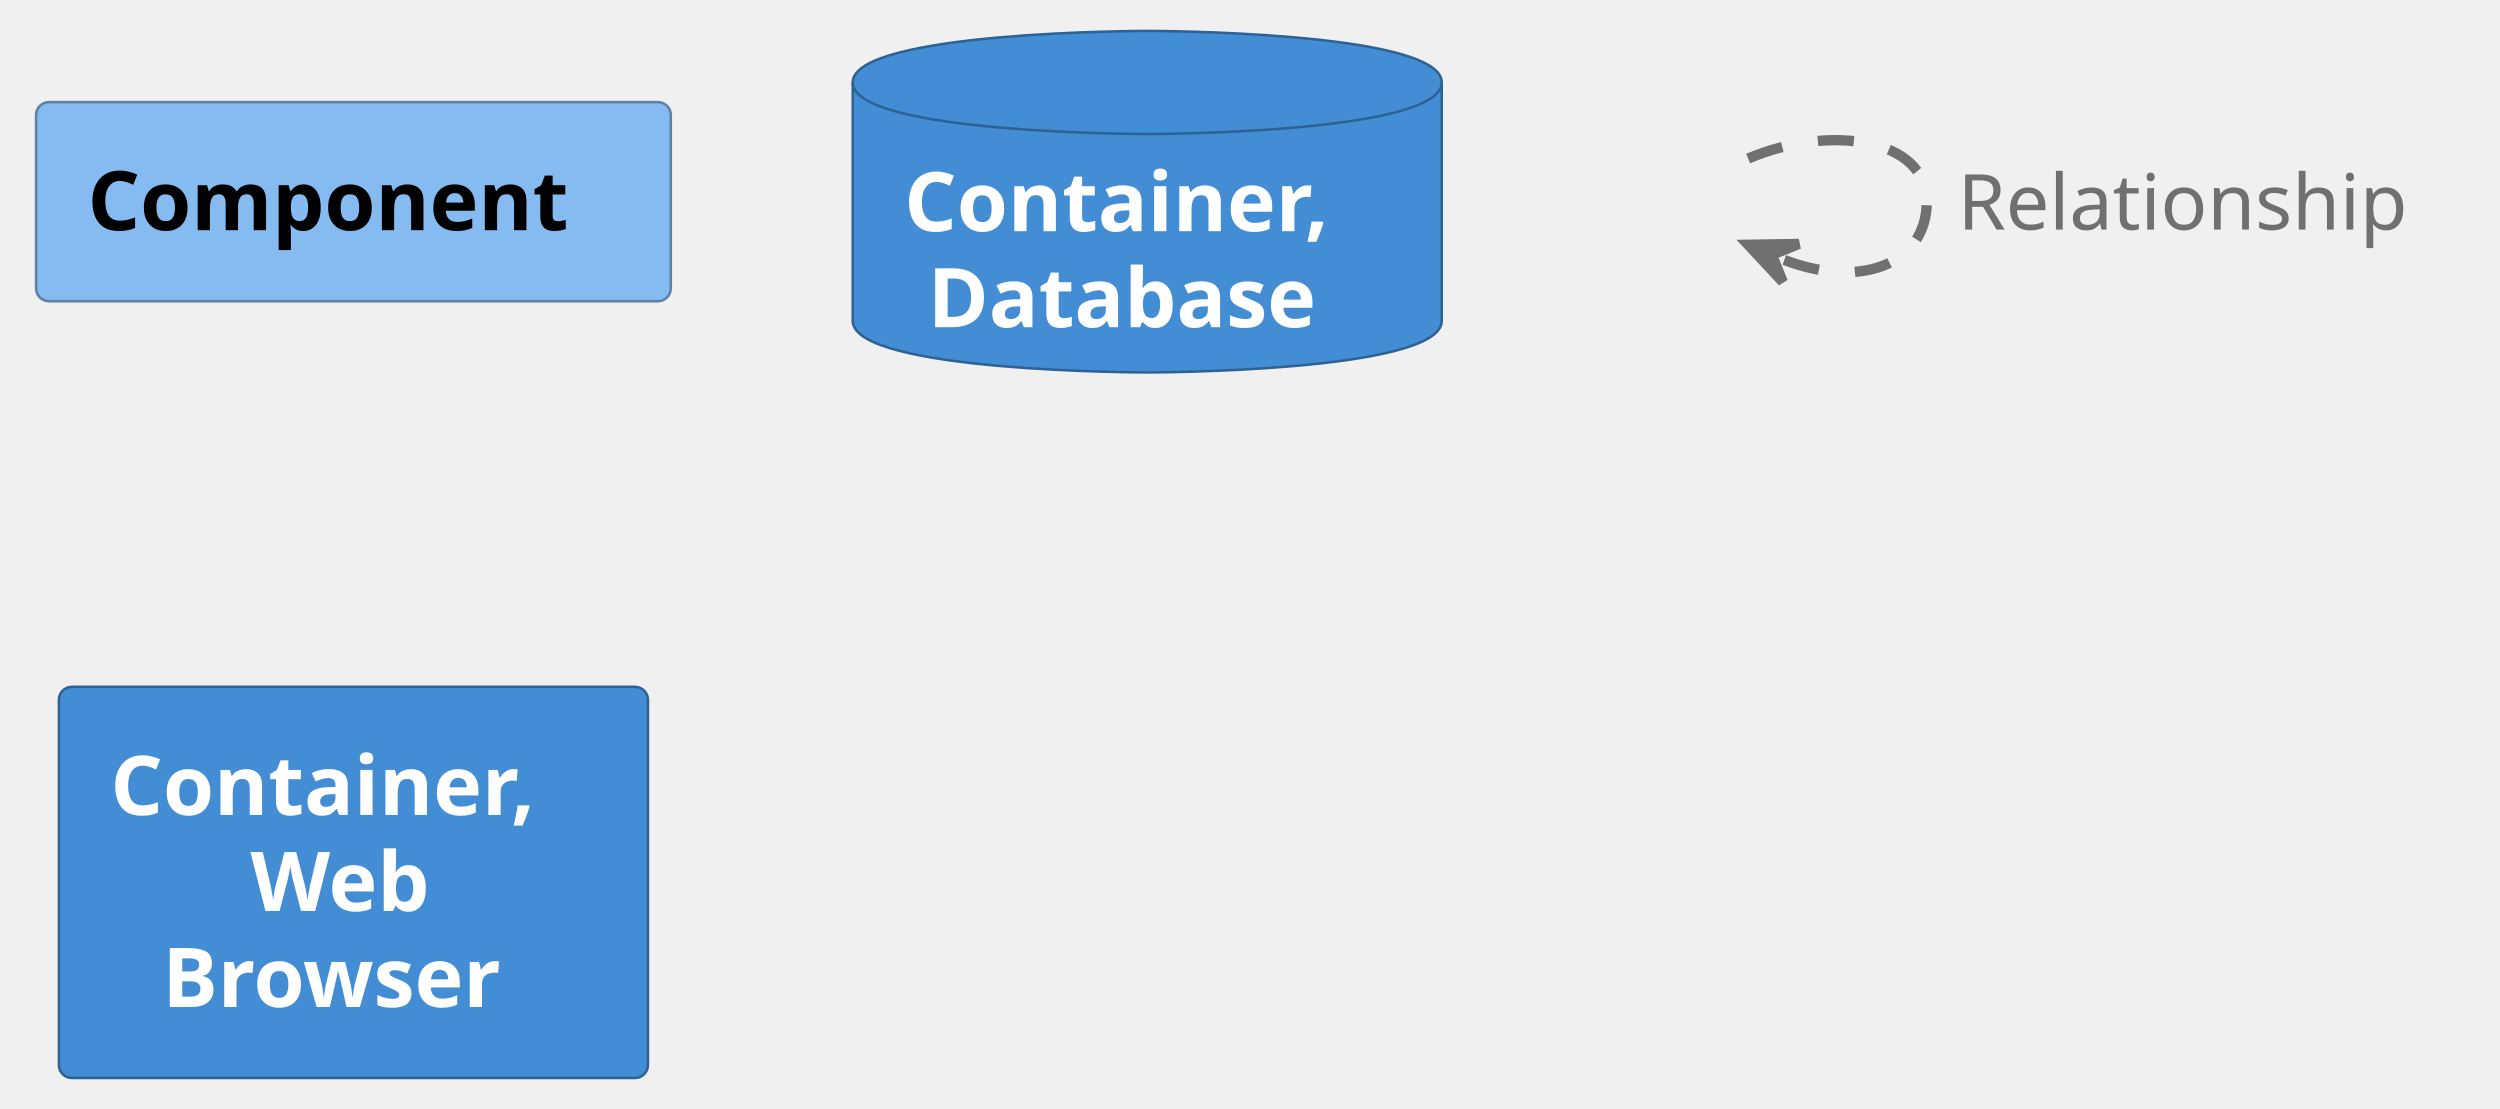
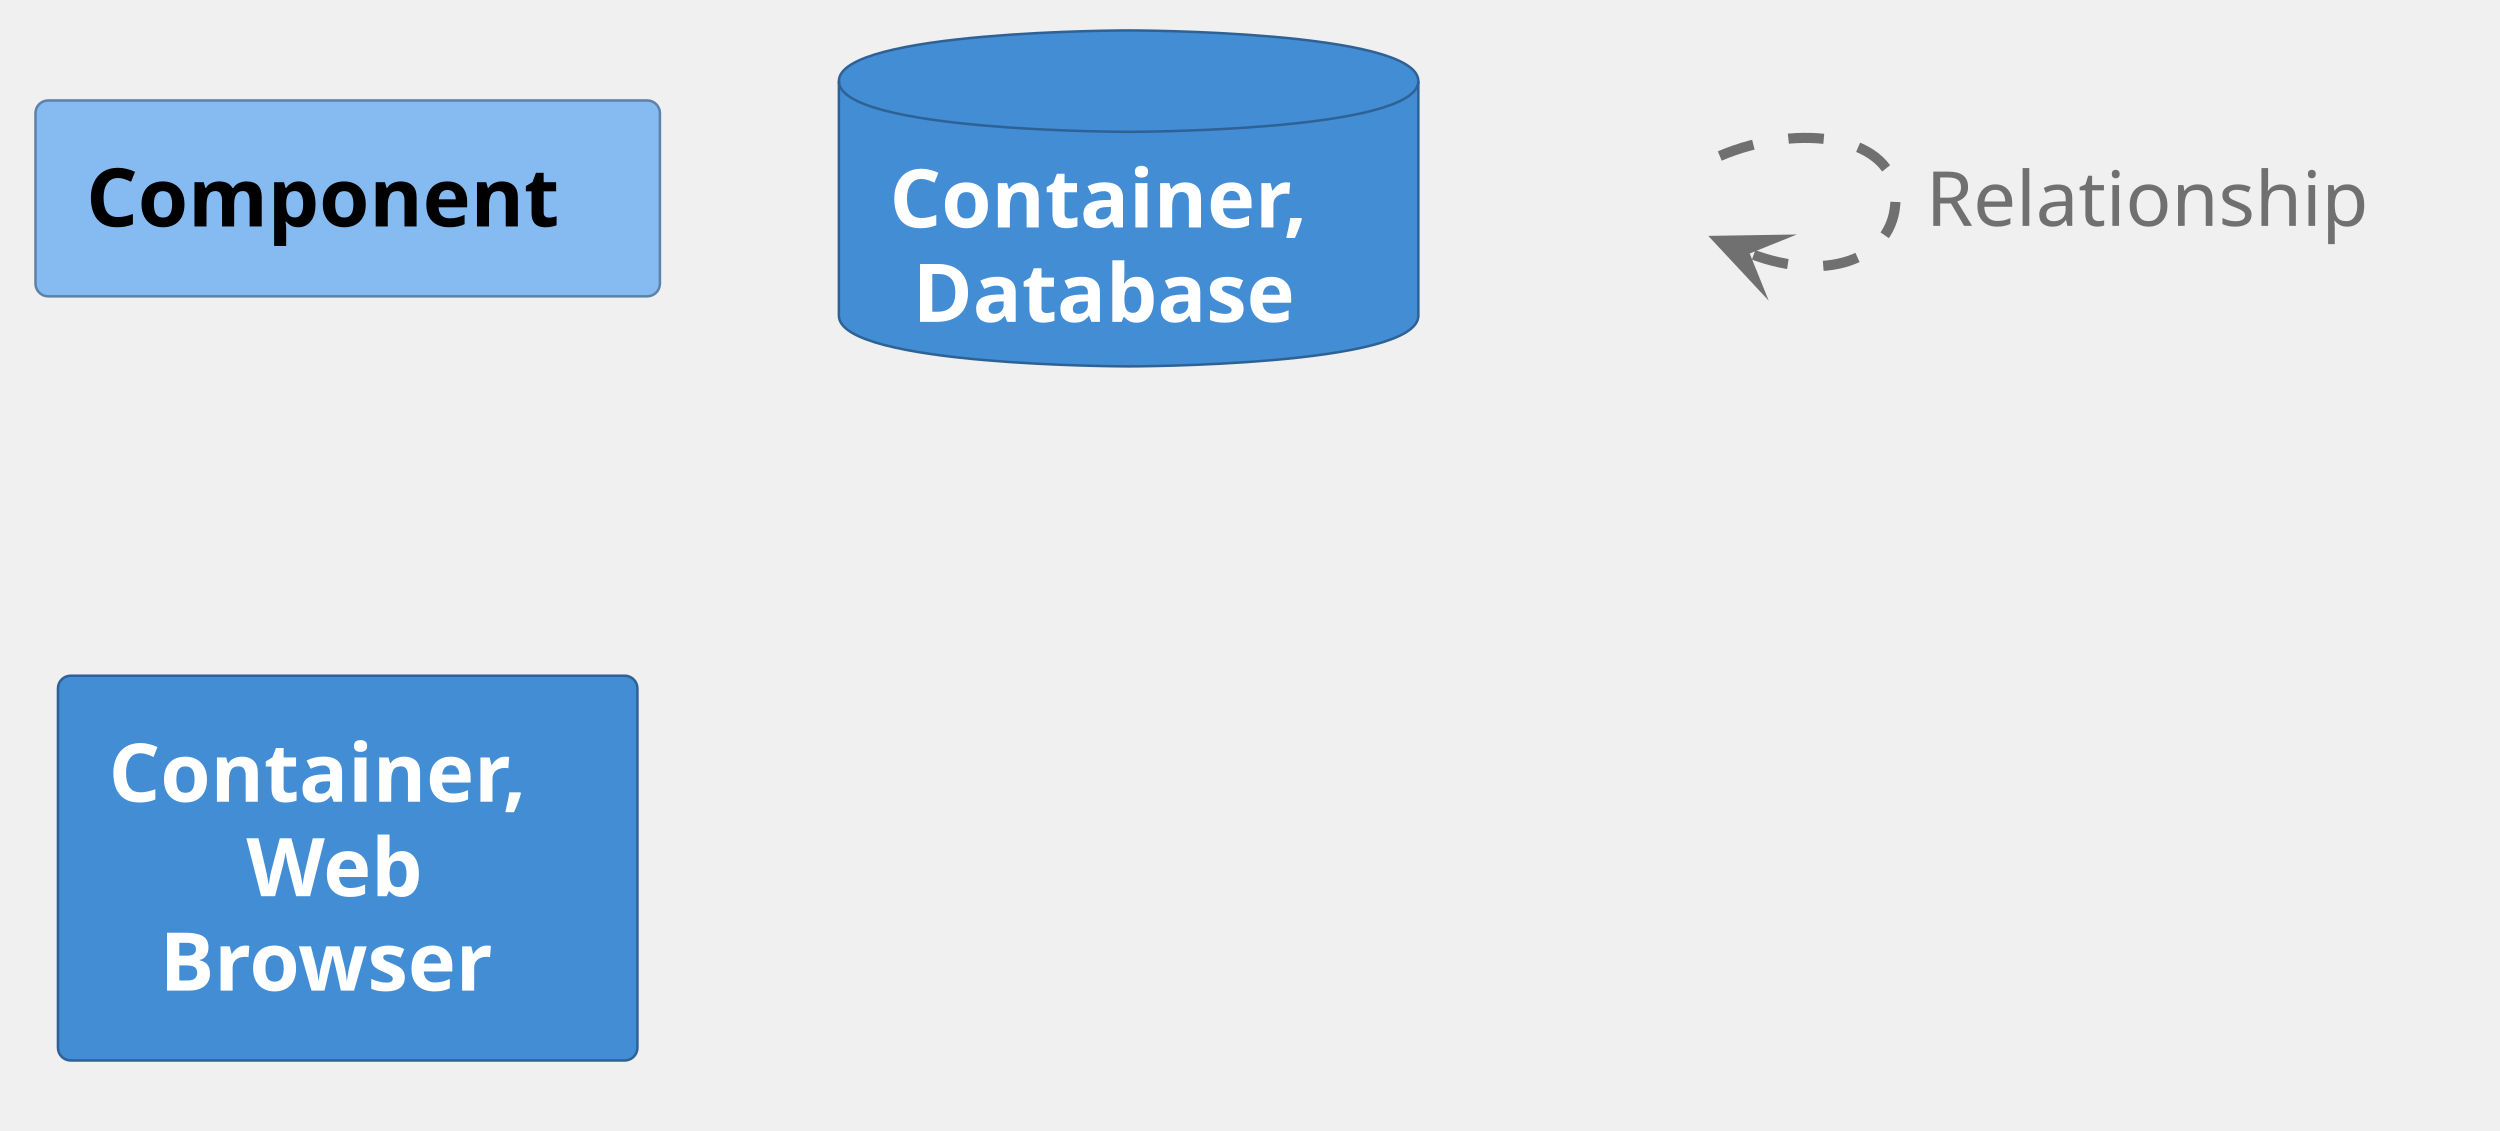
- <svg xmlns="http://www.w3.org/2000/svg" contentStyleType="text/css" data-diagram-type="DESCRIPTION" height="215px" preserveAspectRatio="none" style="width:485px;height:215px;background:#FFFFFF;" version="1.1" viewBox="0 0 485 215" width="485px" zoomAndPan="magnify">
+ <svg xmlns="http://www.w3.org/2000/svg" contentStyleType="text/css" data-diagram-type="DESCRIPTION" height="223px" preserveAspectRatio="none" style="width:493px;height:223px;background:#FFFFFF;" version="1.1" viewBox="0 0 493 223" width="493px" zoomAndPan="magnify">
  <defs />
  <g>
-     <g class="entity" data-entity="..Component" data-source-line="23" data-uid="ent0002" id="entity_..Component">
+     <g class="entity" data-qualified-name="..Component" data-source-line="23" id="ent0001">
      <rect fill="#85BBF0" height="38.625" rx="2.5" ry="2.5" style="stroke:#5D82A8;stroke-width:0.5;" width="123.133" x="7" y="19.81" />
-       <text fill="#000000" font-family="sans-serif" font-size="16" font-weight="bold" lengthAdjust="spacing" textLength="103.133" x="17" y="44.662">Component</text>
+       <text fill="#000000" font-family="sans-serif" font-size="16" font-weight="700" lengthAdjust="spacing" textLength="103.133" x="17" y="44.662">Component</text>
    </g>
-     <g class="entity" data-entity="..Container. Database" data-source-line="30" data-uid="ent0003" id="entity_..Container. Database">
+     <g class="entity" data-qualified-name="..Container. Database" data-source-line="30" id="ent0002">
      <path d="M165.43,16 C165.43,6 222.563,6 222.563,6 C222.563,6 279.696,6 279.696,16 L279.696,62.25 C279.696,72.25 222.563,72.25 222.563,72.25 C222.563,72.25 165.43,72.25 165.43,62.25 L165.43,16" fill="#438DD5" style="stroke:#2E6295;stroke-width:0.5;" />
      <path d="M165.43,16 C165.43,26 222.563,26 222.563,26 C222.563,26 279.696,26 279.696,16" fill="none" style="stroke:#2E6295;stroke-width:0.5;" />
-       <text fill="#FFFFFF" font-family="sans-serif" font-size="16" font-weight="bold" lengthAdjust="spacing" textLength="94.266" x="175.43" y="44.852">Container,</text>
-       <text fill="#FFFFFF" font-family="sans-serif" font-size="16" font-weight="bold" lengthAdjust="spacing" textLength="85.148" x="179.989" y="63.477">Database</text>
+       <text fill="#FFFFFF" font-family="sans-serif" font-size="16" font-weight="700" lengthAdjust="spacing" textLength="94.266" x="175.43" y="44.852">Container,</text>
+       <text fill="#FFFFFF" font-family="sans-serif" font-size="16" font-weight="700" lengthAdjust="spacing" textLength="85.148" x="179.989" y="63.477">Database</text>
    </g>
-     <g class="entity" data-entity="..Container. Web Browser" data-source-line="37" data-uid="ent0004" id="entity_..Container. Web Browser">
+     <g class="entity" data-qualified-name="..Container. Web Browser" data-source-line="37" id="ent0003">
      <rect fill="#438DD5" height="75.875" rx="2.5" ry="2.5" style="stroke:#2E6295;stroke-width:0.5;" width="114.266" x="11.43" y="133.25" />
-       <text fill="#FFFFFF" font-family="sans-serif" font-size="16" font-weight="bold" lengthAdjust="spacing" textLength="94.266" x="21.43" y="158.102">Container,</text>
-       <text fill="#FFFFFF" font-family="sans-serif" font-size="16" font-weight="bold" lengthAdjust="spacing" textLength="39.953" x="48.586" y="176.727">Web</text>
-       <text fill="#FFFFFF" font-family="sans-serif" font-size="16" font-weight="bold" lengthAdjust="spacing" textLength="74.125" x="31.5" y="195.352">Browser</text>
+       <text fill="#FFFFFF" font-family="sans-serif" font-size="16" font-weight="700" lengthAdjust="spacing" textLength="94.266" x="21.43" y="158.102">Container,</text>
+       <text fill="#FFFFFF" font-family="sans-serif" font-size="16" font-weight="700" lengthAdjust="spacing" textLength="39.953" x="48.586" y="176.727">Web</text>
+       <text fill="#FFFFFF" font-family="sans-serif" font-size="16" font-weight="700" lengthAdjust="spacing" textLength="74.125" x="31.5" y="195.352">Browser</text>
    </g>
-     <g class="entity" data-entity="4" data-source-line="39" data-uid="ent0005" id="entity_4">
+     <g class="entity" data-qualified-name="4" data-source-line="39" id="ent0004">
      <rect fill="none" height="36.297" rx="2.5" ry="2.5" style="stroke:none;stroke-width:0.5;" width="24.45" x="314.34" y="20.97" />
    </g>
-     <g class="link" data-entity-1="4" data-entity-2="4" data-source-line="40" data-uid="lnk6" id="link_4_4">
-       <path d="M339.14,30.76 C354.96,24.03 373.79,26.82 373.79,39.12 C373.79,51.42 360.481,56.559 344.661,49.829" fill="none" id="4-to-4" style="stroke:#707070;stroke-width:2;stroke-dasharray:7,7;" />
-       <polygon fill="#707070" points="339.14,47.48,345.856,54.684,343.741,49.437,348.988,47.322,339.14,47.48" style="stroke:#707070;stroke-width:2;" />
+     <g class="link" data-entity-1="ent0004" data-entity-2="ent0004" data-link-type="dependency" data-source-line="40" id="lnk5">
+       <path d="M339.14,30.76 C354.96,24.03 373.79,26.82 373.79,39.12 C373.79,51.42 359.561,56.167 343.741,49.437" fill="none" id="4-to-4" style="stroke:#707070;stroke-width:2;stroke-dasharray:7,7;" />
+       <polygon fill="#707070" points="339.14,47.48,345.856,54.684,343.741,49.437,348.988,47.322,339.14,47.48" style="stroke:#707070;stroke-width:2;stroke-linejoin:miter;stroke-miterlimit:10;" />
      <text fill="#707070" font-family="sans-serif" font-size="15" lengthAdjust="spacing" textLength="92.754" x="379.79" y="44.543">Relationship</text>
    </g>
  </g>
</svg>
